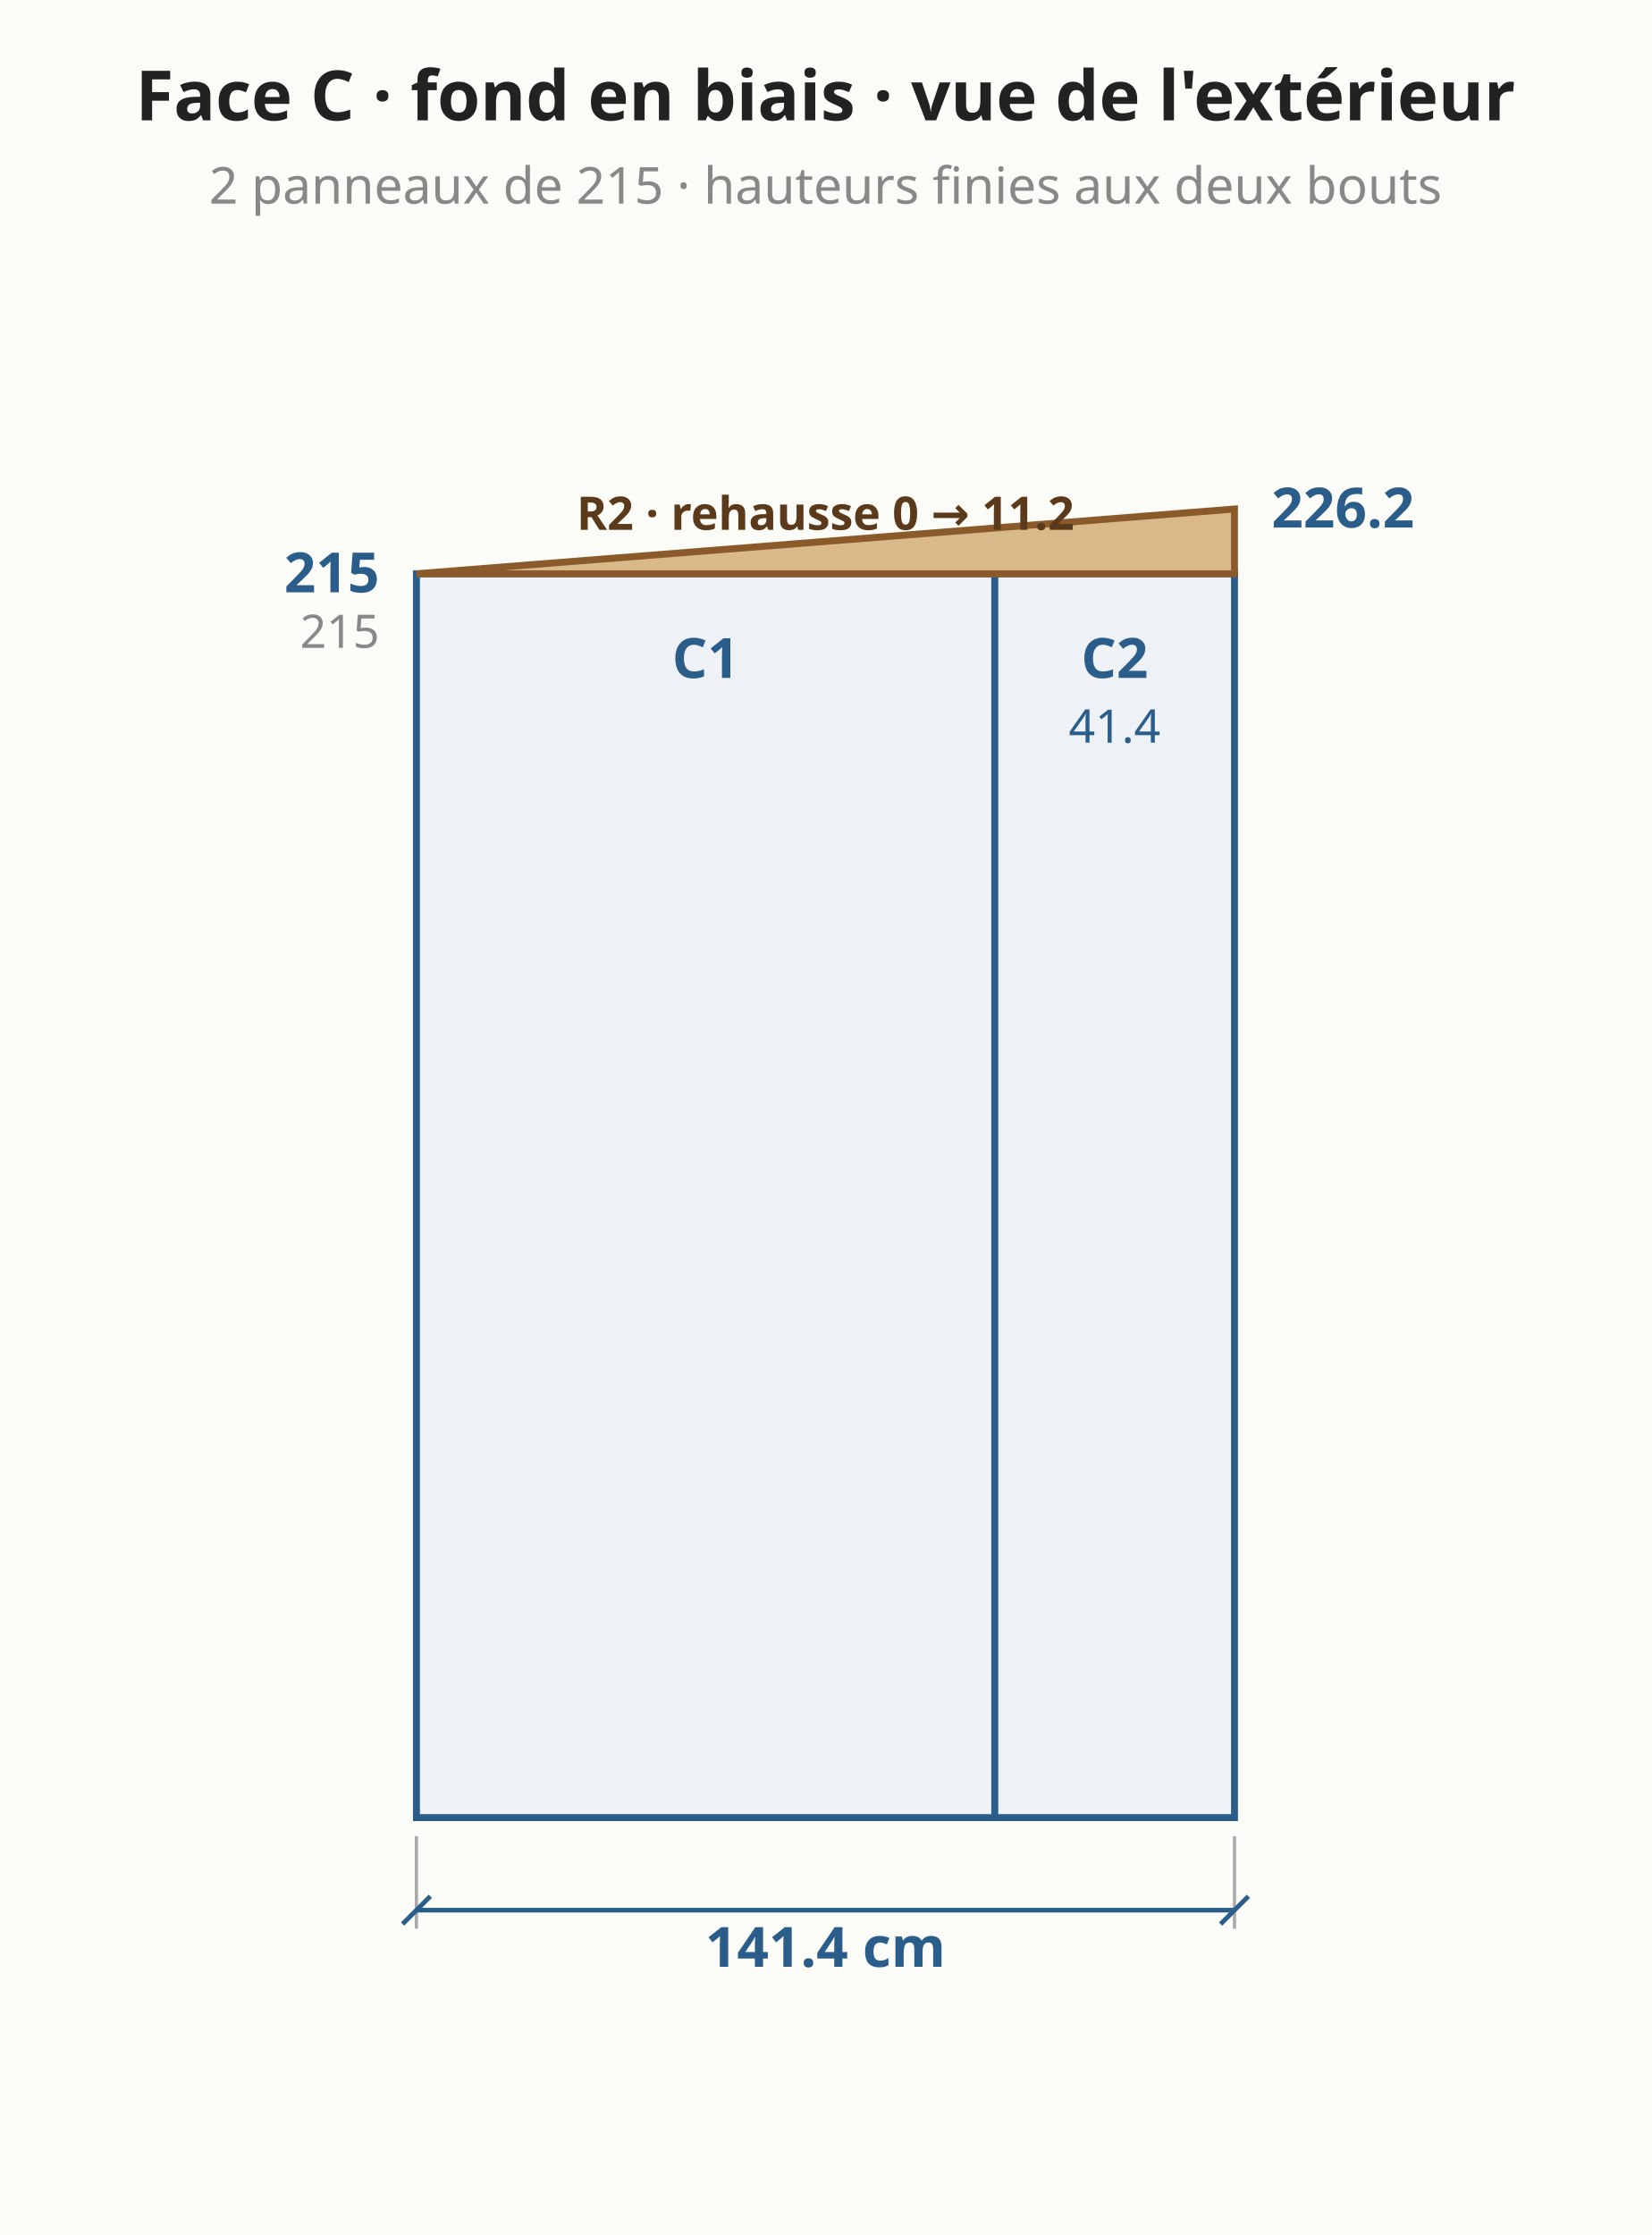
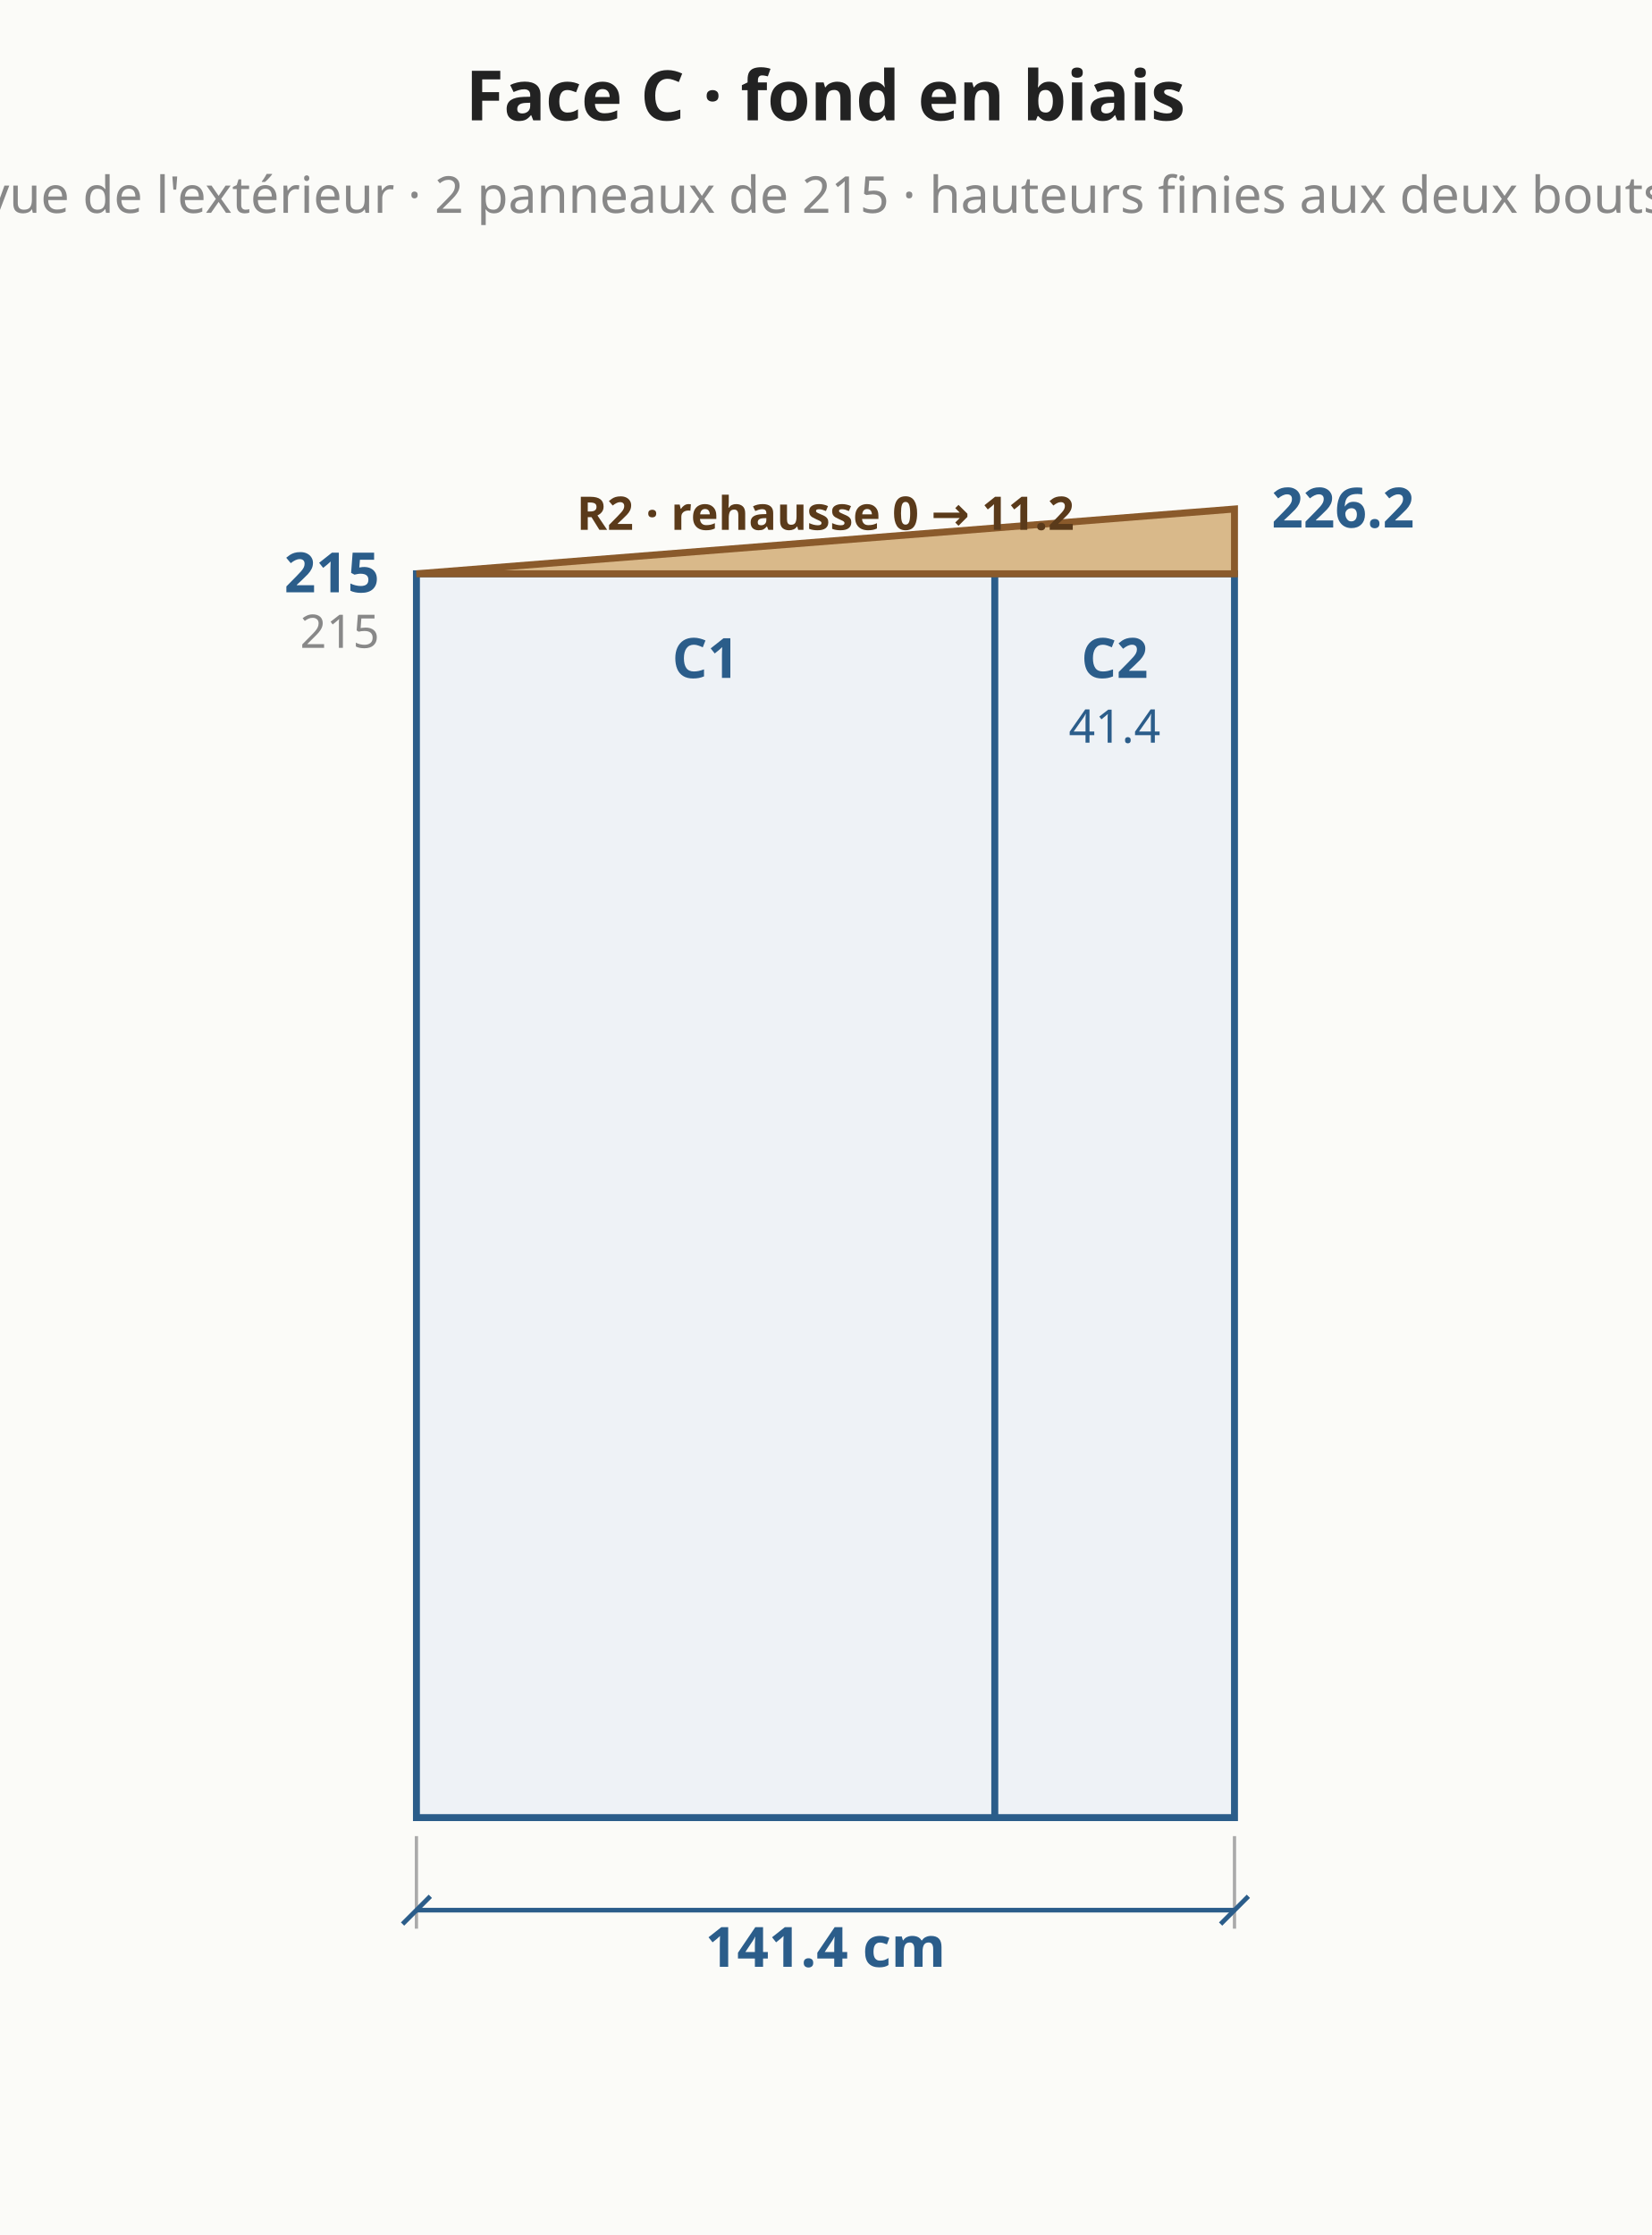
<svg xmlns="http://www.w3.org/2000/svg" viewBox="0 0 357 483" font-family="system-ui,sans-serif" font-size="13">
  <rect width="357" height="483" fill="#fbfbf8" />
  <polygon points="90.0,392.8 215.0,392.8 215.0,124.0 90.0,124.0" fill="#eef2f6" stroke="#2b5d8a" stroke-width="1.5" />
  <text x="152.5" y="146.5" text-anchor="middle" fill="#2b5d8a" font-size="12" font-weight="bold">C1</text>
  <polygon points="215.0,392.8 266.8,392.8 266.8,124.0 215.0,124.0" fill="#eef2f6" stroke="#2b5d8a" stroke-width="1.5" />
  <text x="240.9" y="146.5" text-anchor="middle" fill="#2b5d8a" font-size="12" font-weight="bold">C2</text>
  <text x="240.9" y="160.5" text-anchor="middle" fill="#2b5d8a" font-size="10" font-weight="normal">41.4</text>
  <polygon points="90.0,124.0 266.8,124.0 266.8,110.0 90.0,124.0" fill="#d9b98a" stroke="#8a5a2b" stroke-width="1.5" />
  <text x="178.4" y="114.5" text-anchor="middle" fill="#5a3a1a" font-size="10" font-weight="bold">R2 · rehausse 0 → 11.2</text>
  <line x1="90.0" y1="396.8" x2="90.0" y2="416.8" stroke="#aaa" stroke-width="0.7" />
  <line x1="266.8" y1="396.8" x2="266.8" y2="416.8" stroke="#aaa" stroke-width="0.7" />
  <line x1="90.0" y1="412.8" x2="266.8" y2="412.8" stroke="#2b5d8a" stroke-width="1" />
  <line x1="87.0" y1="415.8" x2="93.0" y2="409.8" stroke="#2b5d8a" stroke-width="1" />
  <line x1="263.8" y1="415.8" x2="269.8" y2="409.8" stroke="#2b5d8a" stroke-width="1" />
  <text x="178.4" y="420.8" text-anchor="middle" dominant-baseline="middle" fill="#2b5d8a" font-size="12" font-weight="bold" transform="rotate(0.0 178.4 420.8)">141.4 cm</text>
  <text x="82.0" y="128.0" text-anchor="end" fill="#2b5d8a" font-size="12" font-weight="bold">215</text>
  <text x="274.8" y="114.0" text-anchor="start" fill="#2b5d8a" font-size="12" font-weight="bold">226.2</text>
  <text x="82.0" y="140.0" text-anchor="end" fill="#888" font-size="10" font-weight="normal">215</text>
-   <text x="178.4" y="26.0" text-anchor="middle" fill="#222" font-size="15" font-weight="bold">Face C · fond en biais · vue de l'extérieur</text>
-   <text x="178.4" y="44.0" text-anchor="middle" fill="#888" font-size="11" font-weight="normal">2 panneaux de 215 · hauteurs finies aux deux bouts</text>
+   <text x="178.4" y="26.0" text-anchor="middle" fill="#222" font-size="15" font-weight="bold">Face C · fond en biais</text>
+   <text x="178.4" y="46.0" text-anchor="middle" fill="#888" font-size="11" font-weight="normal">vue de l'extérieur · 2 panneaux de 215 · hauteurs finies aux deux bouts</text>
</svg>
